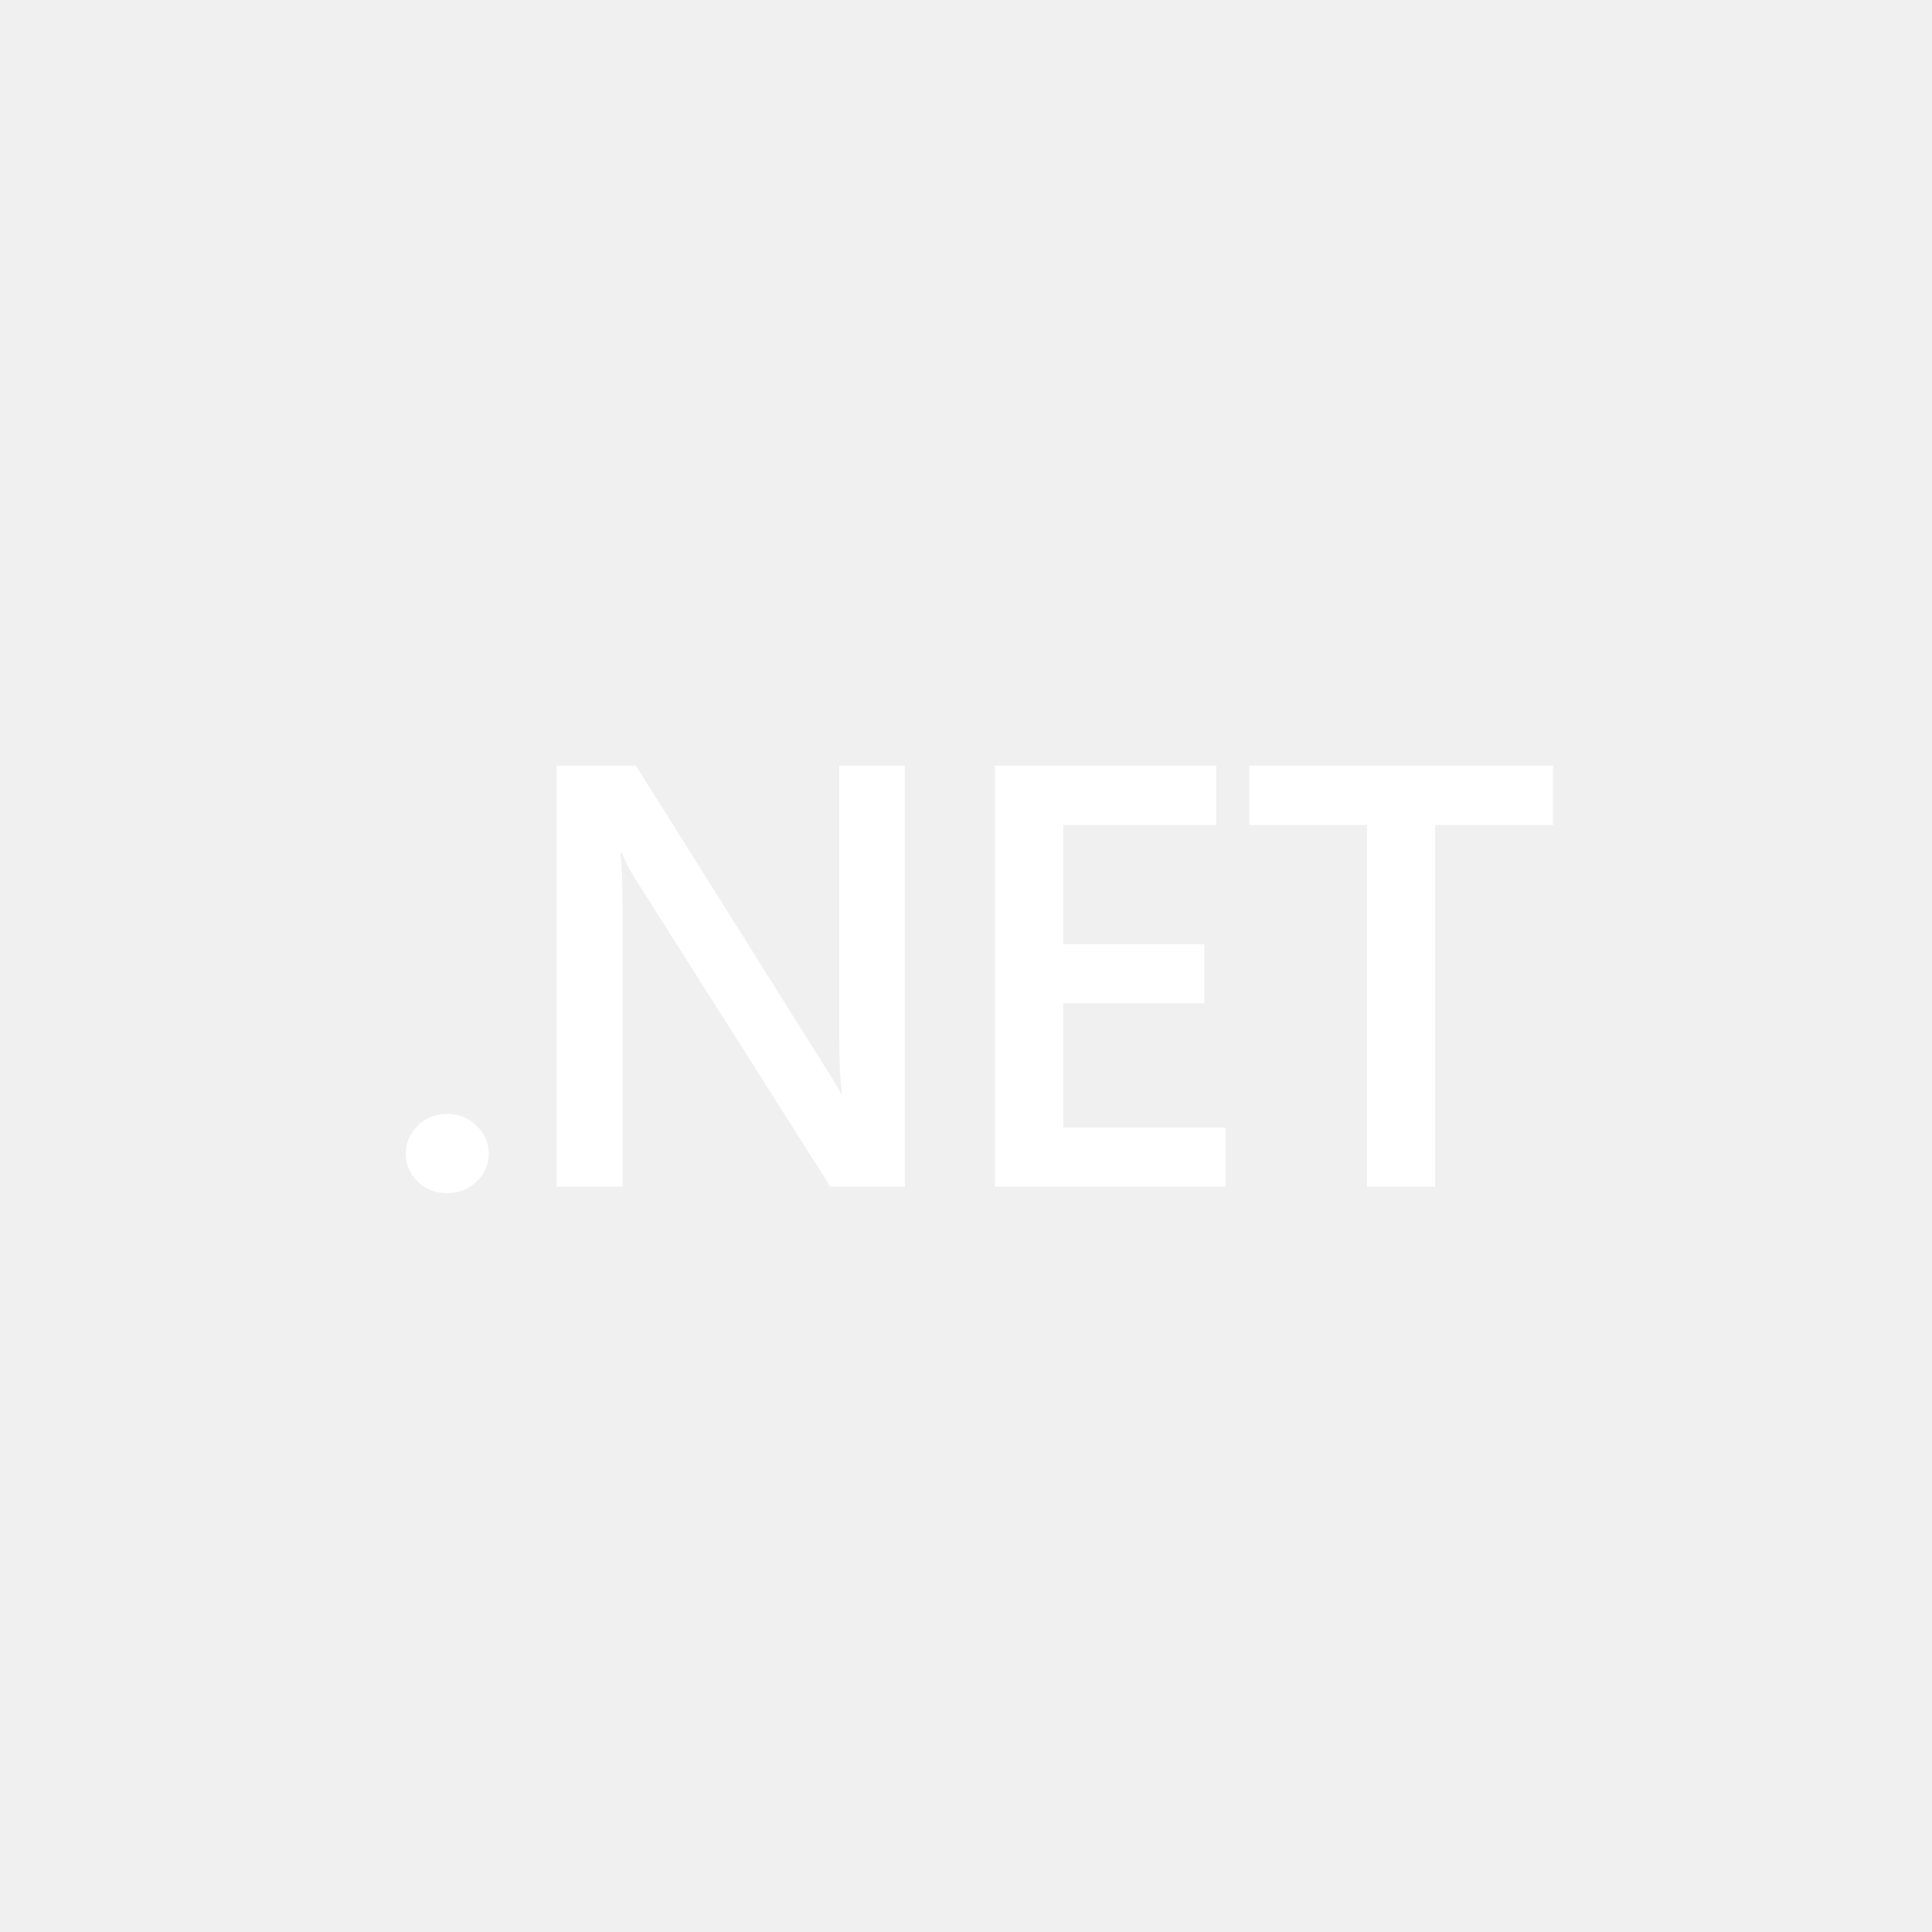
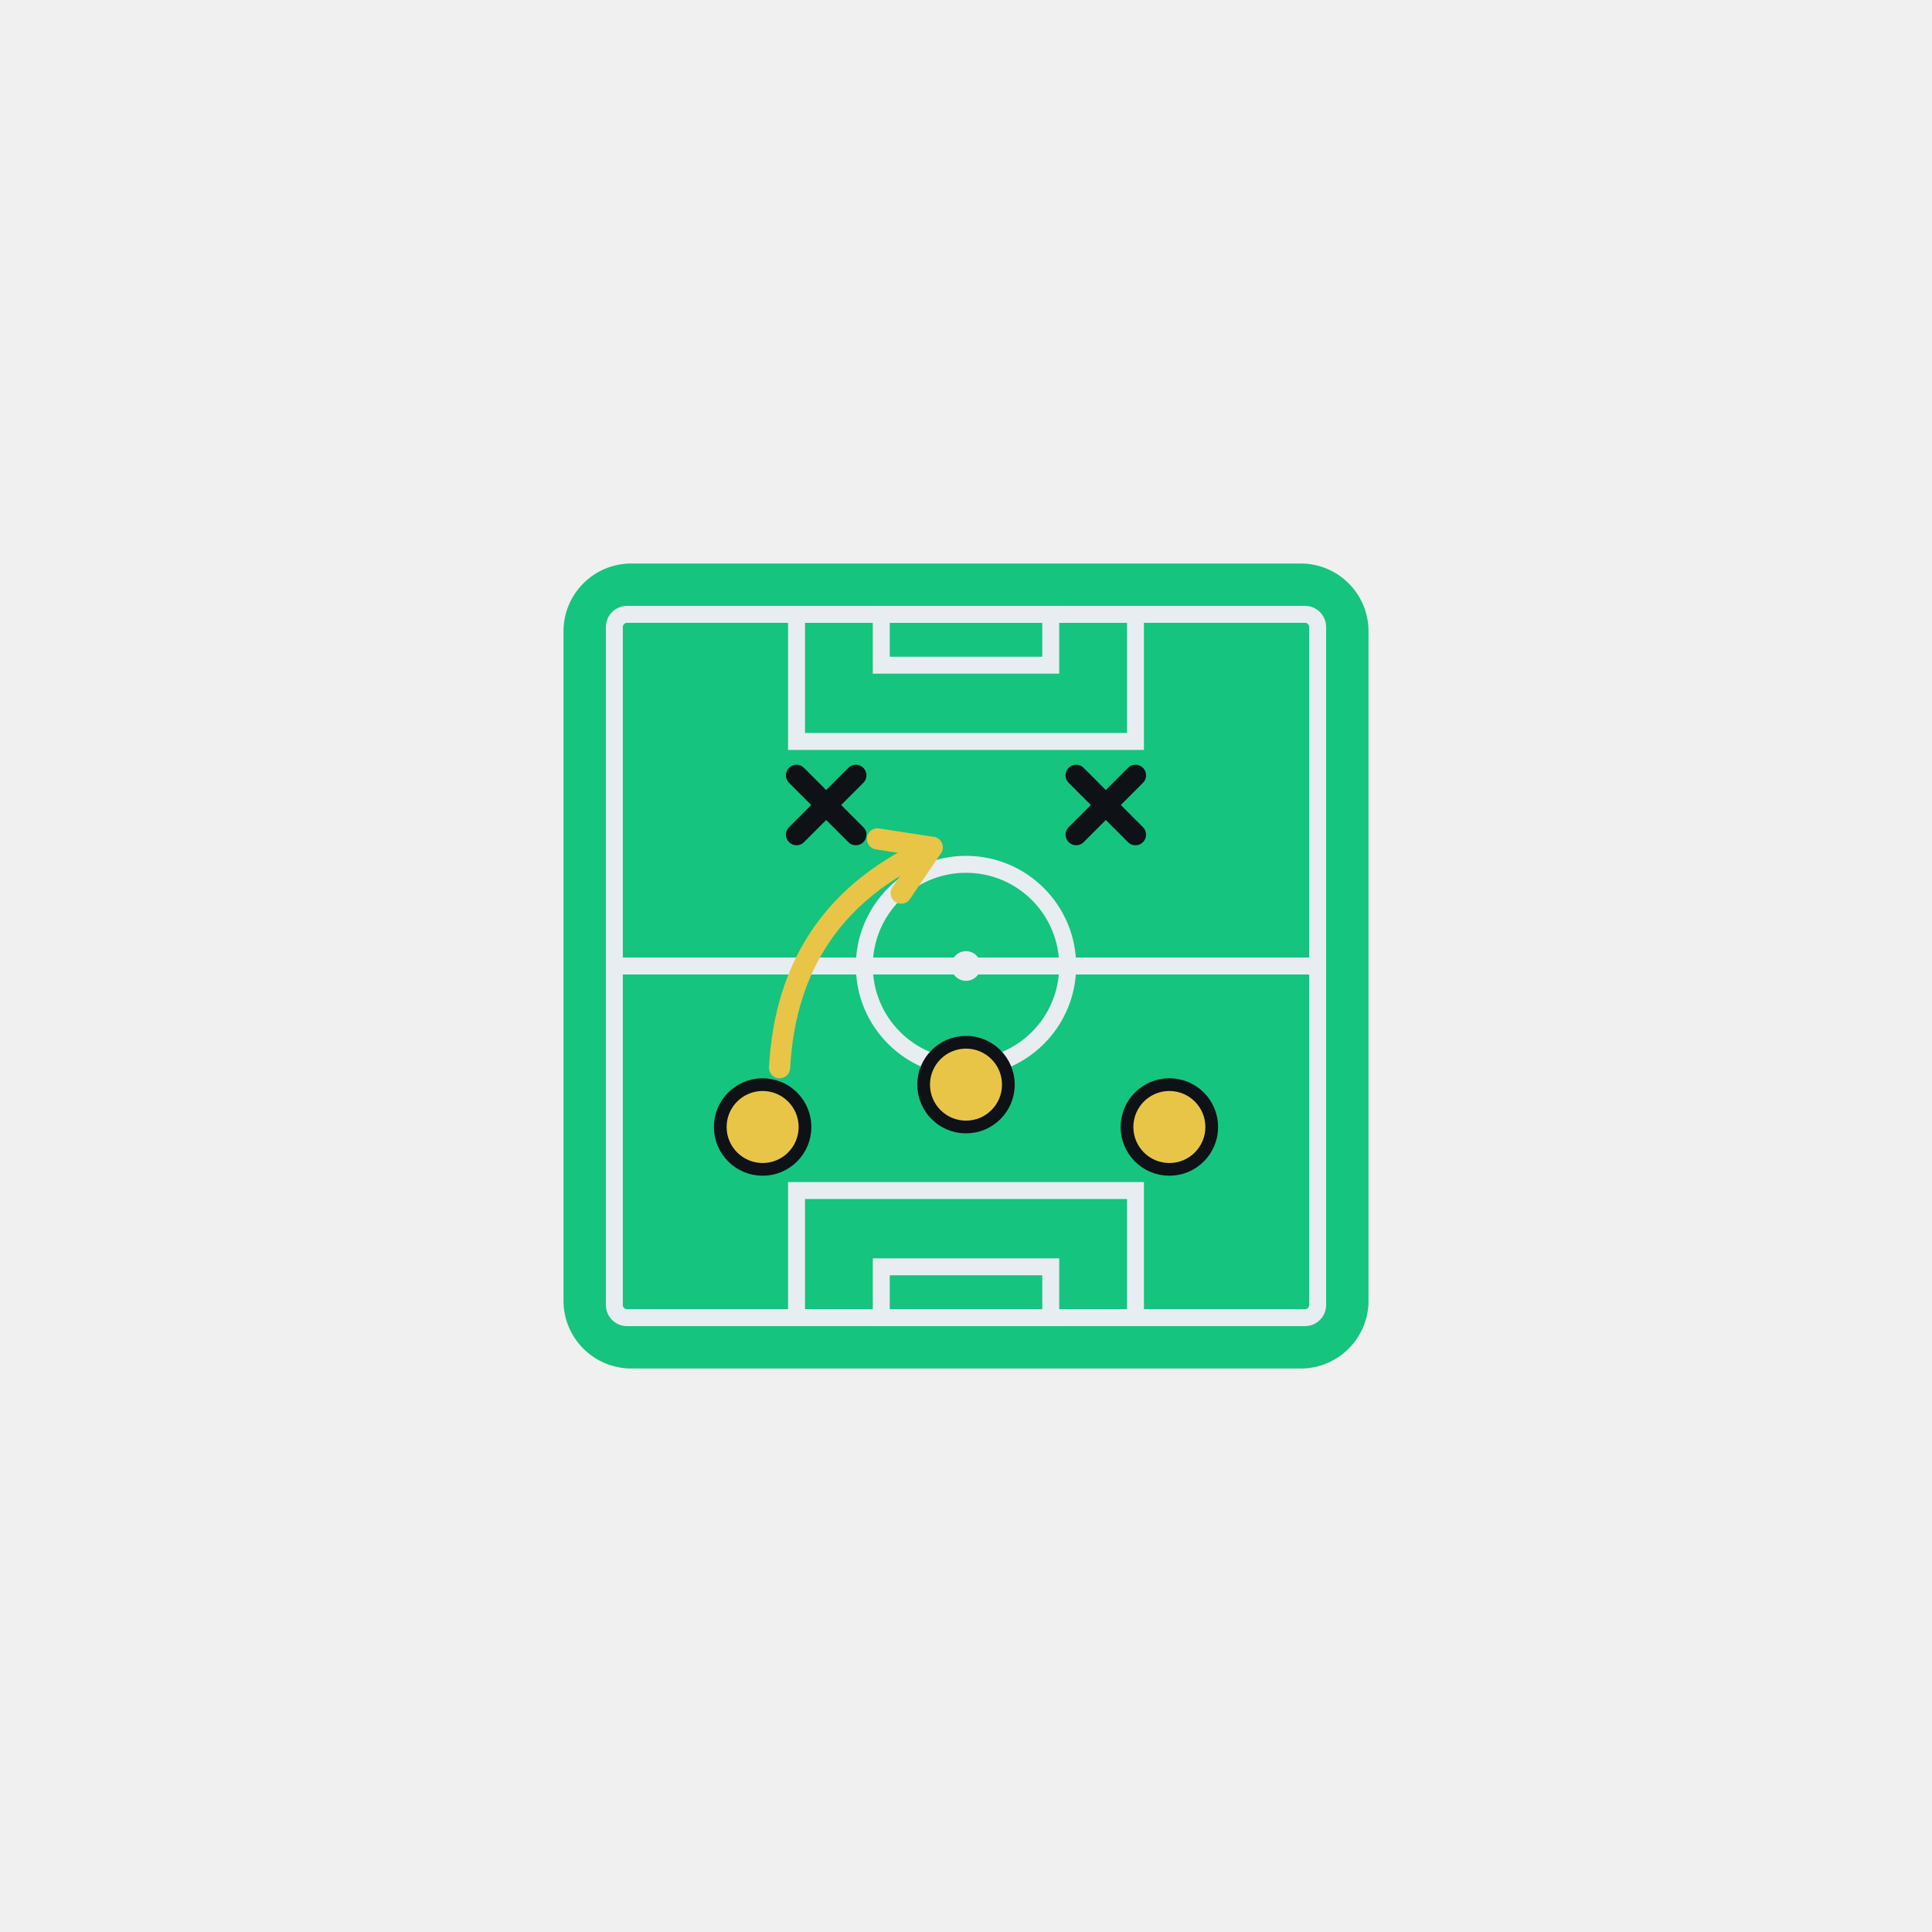
- <svg xmlns="http://www.w3.org/2000/svg" width="456" height="456" viewBox="0 0 456 456" version="1.1" xml:space="preserve" style="fill-rule:evenodd;clip-rule:evenodd;stroke-linejoin:round;stroke-miterlimit:2;">
-   <path d="m 105.5,281.609 c -2.703,0 -5.001,-0.9 -6.893,-2.702 -1.892,-1.848 -2.838,-4.042 -2.838,-6.582 0,-2.587 0.946,-4.804 2.838,-6.652 1.892,-1.848 4.19,-2.772 6.893,-2.772 2.748,0 5.068,0.924 6.96,2.772 1.937,1.848 2.906,4.064 2.906,6.652 0,2.54 -0.968,4.734 -2.906,6.582 -1.892,1.802 -4.212,2.702 -6.96,2.702 z" style="fill:#ffffff;fill-rule:nonzero;stroke-width:0.838" />
-   <path d="M 213.561,280.084 H 195.99 L 149.7,207.054 c -1.171,-1.848 -2.14,-3.765 -2.906,-5.751 h -0.406 c 0.361,2.125 0.541,6.675 0.541,13.65 v 65.132 h -15.543 v -99.36 h 18.719 l 44.737,71.298 c 1.892,2.957 3.109,4.989 3.649,6.098 h 0.27 c -0.45,-2.632 -0.676,-7.09 -0.676,-13.373 v -64.023 h 15.476 z" style="fill:#ffffff;fill-rule:nonzero;stroke-width:0.838" />
-   <path d="m 289.251,280.084 h -54.401 v -99.36 h 52.238 v 13.997 h -36.154 v 28.131 h 33.316 v 13.927 h -33.316 v 29.378 h 38.316 z" style="fill:#ffffff;fill-rule:nonzero;stroke-width:0.838" />
-   <path d="M 366.565,194.721 H 338.722 v 85.363 h -16.084 v -85.363 h -27.775 v -13.997 h 71.701 z" style="fill:#ffffff;fill-rule:nonzero;stroke-width:0.838" />
+ <svg xmlns="http://www.w3.org/2000/svg" width="456" height="456" viewBox="0 0 456 456" version="1.1">
+   <rect x="133" y="133" width="190" height="190" rx="16" fill="#15c47e" />
+   <rect x="145" y="145" width="166" height="166" rx="3" fill="none" stroke="#e8edf2" stroke-width="4" />
+   <line x1="145" y1="228" x2="311" y2="228" stroke="#e8edf2" stroke-width="4" />
+   <circle cx="228" cy="228" r="24" fill="none" stroke="#e8edf2" stroke-width="4" />
+   <circle cx="228" cy="228" r="3.5" fill="#e8edf2" />
+   <rect x="188" y="145" width="80" height="30" fill="none" stroke="#e8edf2" stroke-width="4" />
+   <rect x="208" y="145" width="40" height="12" fill="none" stroke="#e8edf2" stroke-width="4" />
+   <rect x="188" y="281" width="80" height="30" fill="none" stroke="#e8edf2" stroke-width="4" />
+   <rect x="208" y="299" width="40" height="12" fill="none" stroke="#e8edf2" stroke-width="4" />
+   <path d="M188 183 L202 197 M202 183 L188 197 M254 183 L268 197 M268 183 L254 197" fill="none" stroke="#0e1116" stroke-width="5" stroke-linecap="round" />
+   <circle cx="180" cy="266" r="10" fill="#e8c547" stroke="#0e1116" stroke-width="3" />
+   <circle cx="228" cy="256" r="10" fill="#e8c547" stroke="#0e1116" stroke-width="3" />
+   <circle cx="276" cy="266" r="10" fill="#e8c547" stroke="#0e1116" stroke-width="3" />
+   <path d="M184 252 Q186 215 220 200" fill="none" stroke="#e8c547" stroke-width="5" stroke-linecap="round" />
+   <path d="M212.7 210.8 L220 200 L207.1 198" fill="none" stroke="#e8c547" stroke-width="5" stroke-linecap="round" stroke-linejoin="round" />
</svg>
